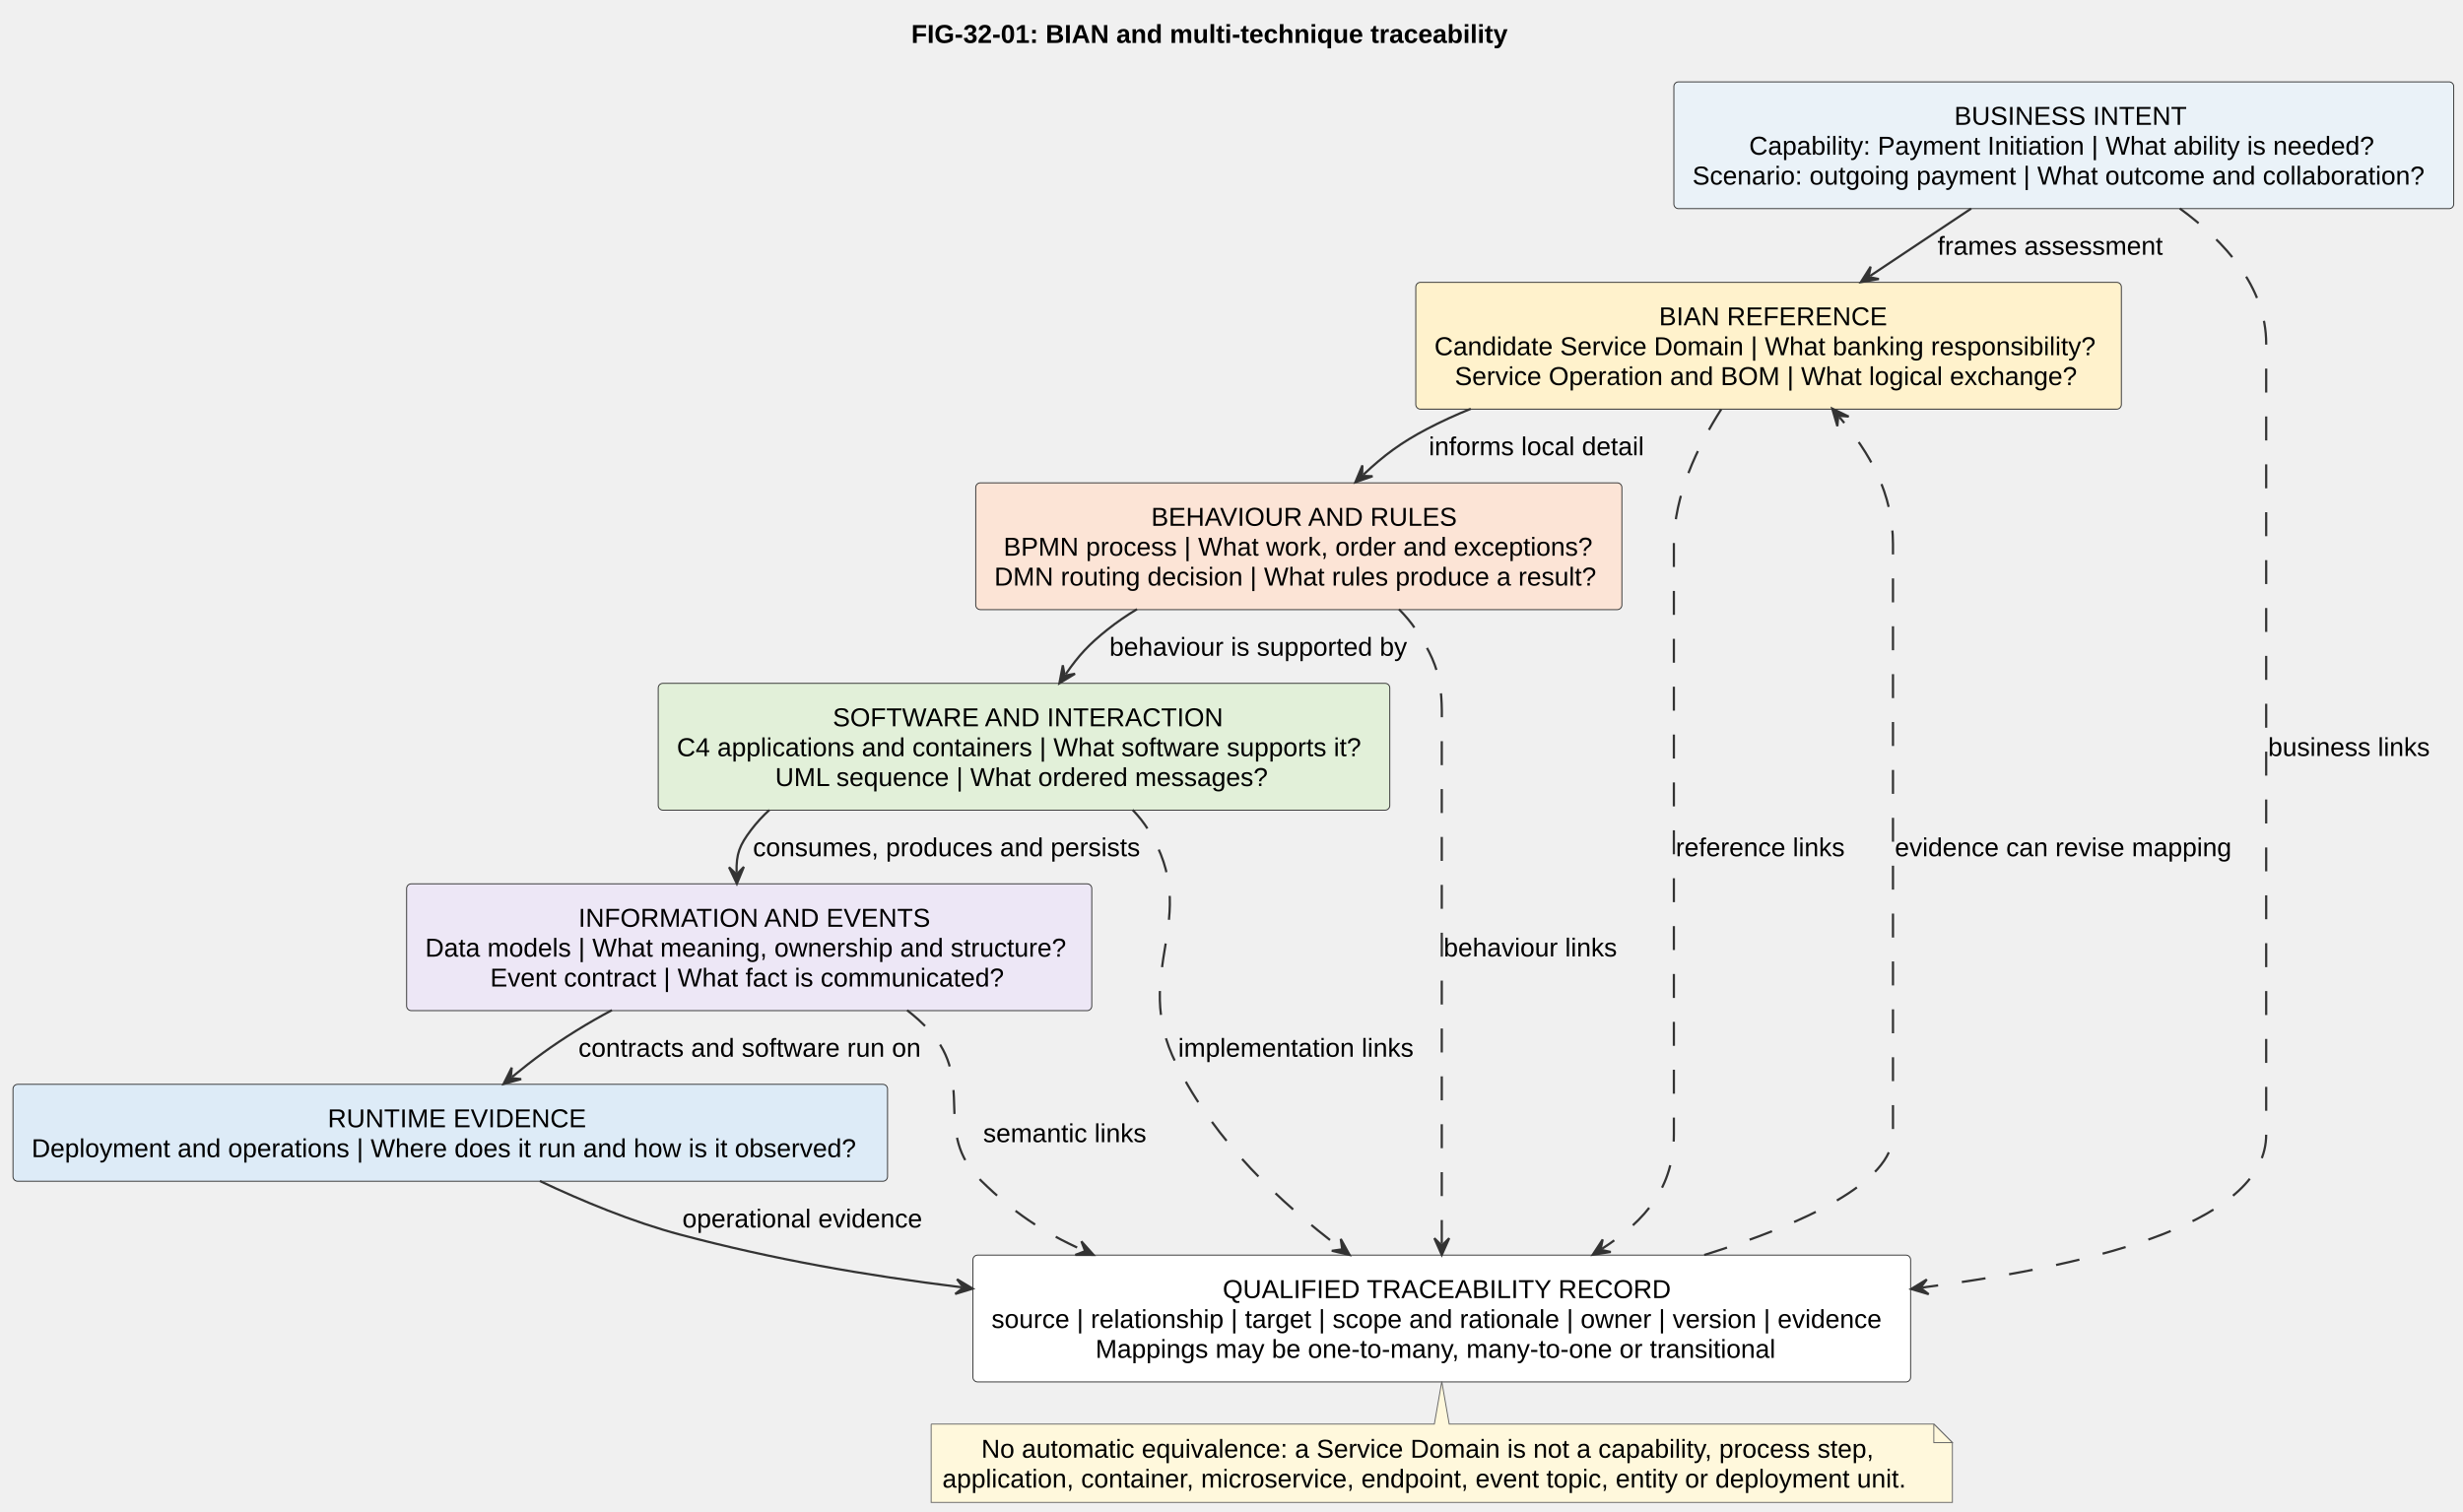
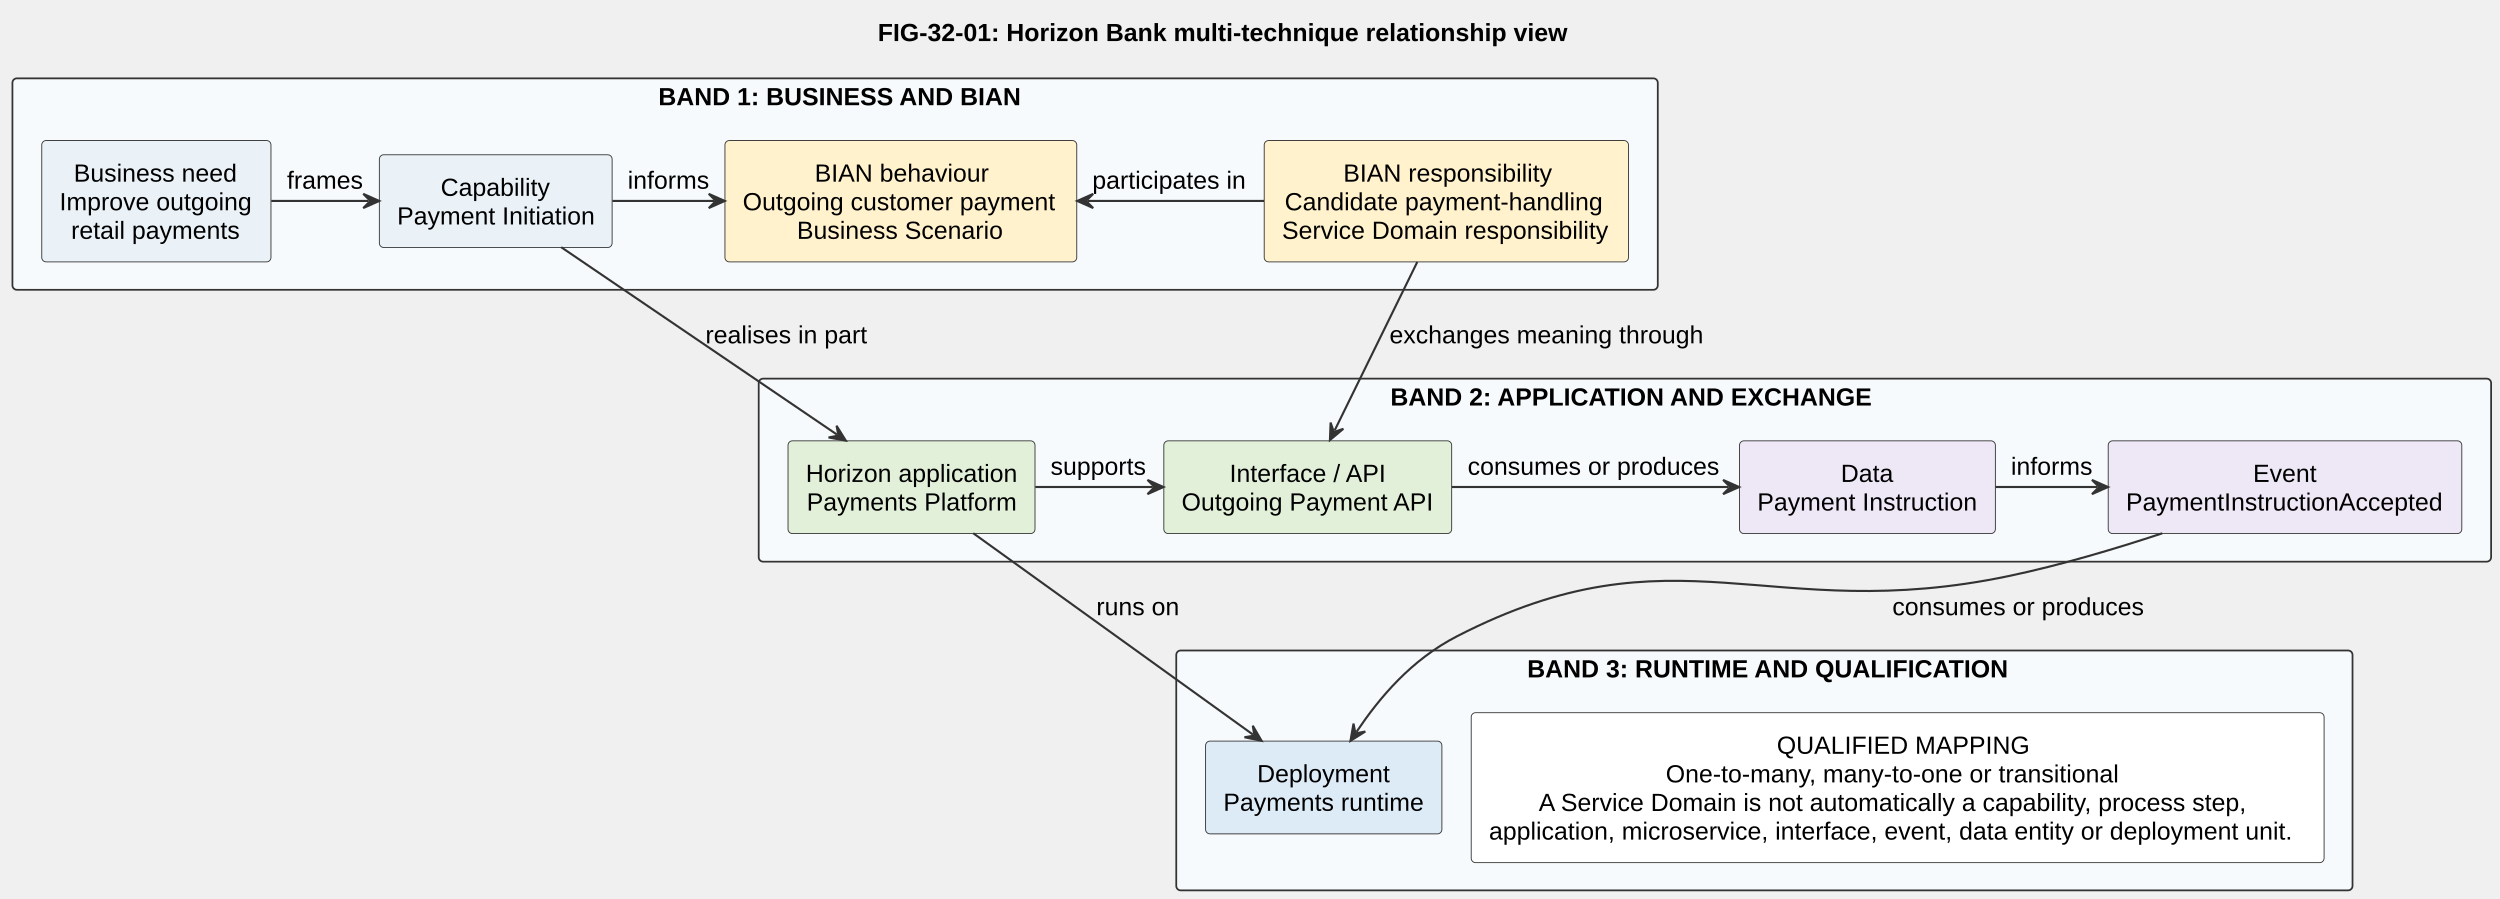
- <svg xmlns="http://www.w3.org/2000/svg" contentStyleType="text/css" height="442.91px" preserveAspectRatio="none" style="width:720px;height:442px;background:#FFFFFF;" version="1.1" viewBox="0 0 720 442" width="720.271px" zoomAndPan="magnify">
+ <svg xmlns="http://www.w3.org/2000/svg" contentStyleType="text/css" height="266.652px" preserveAspectRatio="none" style="width:740px;height:266px;background:#FFFFFF;" version="1.1" viewBox="0 0 740 266" width="740.526px" zoomAndPan="magnify">
  <defs />
  <g>
-     <text fill="#000000" font-family="Arial" font-size="7.599" font-weight="bold" lengthAdjust="spacing" textLength="180.203" x="266.37" y="12.556">FIG-32-01: BIAN and multi-technique traceability</text>
-     <g id="elem_INTENT">
-       <rect fill="#EAF2F8" height="37.07" rx="1.357" ry="1.357" style="stroke:#333333;stroke-width:0.271;" width="227.968" x="489.318" y="23.936" />
-       <text fill="#000000" font-family="Arial" font-size="7.599" lengthAdjust="spacing" textLength="64.048" x="571.278" y="36.492">BUSINESS INTENT</text>
-       <text fill="#000000" font-family="Arial" font-size="7.599" lengthAdjust="spacing" textLength="184.003" x="511.3" y="45.23">Capability: Payment Initiation | What ability is needed?</text>
-       <text fill="#000000" font-family="Arial" font-size="7.599" lengthAdjust="spacing" textLength="217.113" x="494.746" y="53.968">Scenario: outgoing payment | What outcome and collaboration?</text>
+     <text fill="#000000" font-family="Arial" font-size="7.363" font-weight="bold" lengthAdjust="spacing" textLength="213.532" x="259.815" y="12.166">FIG-32-01: Horizon Bank multi-technique relationship view</text>
+     <g id="cluster_BAND 1: BUSINESS AND BIAN">
+       <rect fill="#F7FAFC" height="62.587" rx="1.315" ry="1.315" style="stroke:#333333;stroke-width:0.526;" width="487.022" x="3.682" y="23.193" />
+       <text fill="#000000" font-family="Arial" font-size="7.363" font-weight="bold" lengthAdjust="spacing" textLength="104.662" x="194.861" y="31.152">BAND 1: BUSINESS AND BIAN</text>
    </g>
-     <g id="elem_BIAN">
-       <rect fill="#FFF2CC" height="37.07" rx="1.357" ry="1.357" style="stroke:#333333;stroke-width:0.271;" width="206.257" x="413.871" y="82.556" />
-       <text fill="#000000" font-family="Arial" font-size="7.599" lengthAdjust="spacing" textLength="64.048" x="484.976" y="95.112">BIAN REFERENCE</text>
-       <text fill="#000000" font-family="Arial" font-size="7.599" lengthAdjust="spacing" textLength="195.401" x="419.299" y="103.85">Candidate Service Domain | What banking responsibility?</text>
-       <text fill="#000000" font-family="Arial" font-size="7.599" lengthAdjust="spacing" textLength="183.46" x="425.269" y="112.588">Service Operation and BOM | What logical exchange?</text>
+     <g id="cluster_BAND 2: APPLICATION AND EXCHANGE">
+       <rect fill="#F7FAFC" height="54.172" rx="1.315" ry="1.315" style="stroke:#333333;stroke-width:0.526;" width="512.793" x="224.577" y="112.078" />
+       <text fill="#000000" font-family="Arial" font-size="7.363" font-weight="bold" lengthAdjust="spacing" textLength="138.849" x="411.549" y="120.036">BAND 2: APPLICATION AND EXCHANGE</text>
    </g>
-     <g id="elem_BEHAV">
-       <rect fill="#FCE4D6" height="37.07" rx="1.357" ry="1.357" style="stroke:#333333;stroke-width:0.271;" width="188.888" x="285.232" y="141.177" />
-       <text fill="#000000" font-family="Arial" font-size="7.599" lengthAdjust="spacing" textLength="86.302" x="336.525" y="153.732">BEHAVIOUR AND RULES</text>
-       <text fill="#000000" font-family="Arial" font-size="7.599" lengthAdjust="spacing" textLength="172.605" x="293.373" y="162.47">BPMN process | What work, order and exceptions?</text>
-       <text fill="#000000" font-family="Arial" font-size="7.599" lengthAdjust="spacing" textLength="178.032" x="290.66" y="171.208">DMN routing decision | What rules produce a result?</text>
+     <g id="cluster_BAND 3: RUNTIME AND QUALIFICATION">
+       <rect fill="#F7FAFC" height="71.002" rx="1.315" ry="1.315" style="stroke:#333333;stroke-width:0.526;" width="348.173" x="348.173" y="192.547" />
+       <text fill="#000000" font-family="Arial" font-size="7.363" font-weight="bold" lengthAdjust="spacing" textLength="140.426" x="452.047" y="200.505">BAND 3: RUNTIME AND QUALIFICATION</text>
    </g>
-     <g id="elem_SOFTWARE">
-       <rect fill="#E2F0D9" height="37.07" rx="1.357" ry="1.357" style="stroke:#333333;stroke-width:0.271;" width="213.856" x="192.416" y="199.797" />
-       <text fill="#000000" font-family="Arial" font-size="7.599" lengthAdjust="spacing" textLength="111.813" x="243.438" y="212.353">SOFTWARE AND INTERACTION</text>
-       <text fill="#000000" font-family="Arial" font-size="7.599" lengthAdjust="spacing" textLength="203" x="197.844" y="221.091">C4 applications and containers | What software supports it?</text>
-       <text fill="#000000" font-family="Arial" font-size="7.599" lengthAdjust="spacing" textLength="145.465" x="226.611" y="229.829">UML sequence | What ordered messages?</text>
+     <g id="elem_NEED">
+       <rect fill="#EAF2F8" height="35.92" rx="1.315" ry="1.315" style="stroke:#333333;stroke-width:0.263;" width="67.847" x="12.36" y="41.601" />
+       <text fill="#000000" font-family="Arial" font-size="7.363" lengthAdjust="spacing" textLength="48.913" x="21.827" y="53.767">Business need</text>
+       <text fill="#000000" font-family="Arial" font-size="7.363" lengthAdjust="spacing" textLength="57.328" x="17.619" y="62.234">Improve outgoing</text>
+       <text fill="#000000" font-family="Arial" font-size="7.363" lengthAdjust="spacing" textLength="50.49" x="21.038" y="70.701">retail payments</text>
    </g>
-     <g id="elem_INFO">
-       <rect fill="#EDE7F6" height="37.07" rx="1.357" ry="1.357" style="stroke:#333333;stroke-width:0.271;" width="200.286" x="118.869" y="258.418" />
-       <text fill="#000000" font-family="Arial" font-size="7.599" lengthAdjust="spacing" textLength="99.872" x="169.077" y="270.973">INFORMATION AND EVENTS</text>
-       <text fill="#000000" font-family="Arial" font-size="7.599" lengthAdjust="spacing" textLength="189.431" x="124.297" y="279.711">Data models | What meaning, ownership and structure?</text>
-       <text fill="#000000" font-family="Arial" font-size="7.599" lengthAdjust="spacing" textLength="151.436" x="143.294" y="288.449">Event contract | What fact is communicated?</text>
+     <g id="elem_CAP">
+       <rect fill="#EAF2F8" height="27.453" rx="1.315" ry="1.315" style="stroke:#333333;stroke-width:0.263;" width="68.898" x="112.289" y="45.809" />
+       <text fill="#000000" font-family="Arial" font-size="7.363" lengthAdjust="spacing" textLength="32.608" x="130.434" y="57.975">Capability</text>
+       <text fill="#000000" font-family="Arial" font-size="7.363" lengthAdjust="spacing" textLength="58.38" x="117.548" y="66.442">Payment Initiation</text>
    </g>
-     <g id="elem_RUNTIME">
-       <rect fill="#DDEBF7" height="28.332" rx="1.357" ry="1.357" style="stroke:#333333;stroke-width:0.271;" width="255.65" x="3.8" y="317.038" />
-       <text fill="#000000" font-family="Arial" font-size="7.599" lengthAdjust="spacing" textLength="71.647" x="95.801" y="329.594">RUNTIME EVIDENCE</text>
-       <text fill="#000000" font-family="Arial" font-size="7.599" lengthAdjust="spacing" textLength="244.795" x="9.227" y="338.332">Deployment and operations | Where does it run and how is it observed?</text>
+     <g id="elem_SCEN">
+       <rect fill="#FFF2CC" height="35.92" rx="1.315" ry="1.315" style="stroke:#333333;stroke-width:0.263;" width="104.136" x="214.584" y="41.601" />
+       <text fill="#000000" font-family="Arial" font-size="7.363" lengthAdjust="spacing" textLength="51.016" x="241.144" y="53.767">BIAN behaviour</text>
+       <text fill="#000000" font-family="Arial" font-size="7.363" lengthAdjust="spacing" textLength="93.618" x="219.844" y="62.234">Outgoing customer payment</text>
+       <text fill="#000000" font-family="Arial" font-size="7.363" lengthAdjust="spacing" textLength="61.535" x="235.885" y="70.701">Business Scenario</text>
    </g>
-     <g id="elem_TRACE">
-       <rect fill="#FFFFFF" height="37.07" rx="1.357" ry="1.357" style="stroke:#333333;stroke-width:0.271;" width="274.105" x="284.418" y="366.974" />
-       <text fill="#000000" font-family="Arial" font-size="7.599" lengthAdjust="spacing" textLength="128.096" x="357.422" y="379.529">QUALIFIED TRACEABILITY RECORD</text>
-       <text fill="#000000" font-family="Arial" font-size="7.599" lengthAdjust="spacing" textLength="263.249" x="289.846" y="388.268">source | relationship | target | scope and rationale | owner | version | evidence</text>
-       <text fill="#000000" font-family="Arial" font-size="7.599" lengthAdjust="spacing" textLength="202.458" x="320.241" y="397.006">Mappings may be one-to-many, many-to-one or transitional</text>
+     <g id="elem_SD">
+       <rect fill="#FFF2CC" height="35.92" rx="1.315" ry="1.315" style="stroke:#333333;stroke-width:0.263;" width="107.818" x="374.207" y="41.601" />
+       <text fill="#000000" font-family="Arial" font-size="7.363" lengthAdjust="spacing" textLength="61.009" x="397.612" y="53.767">BIAN responsibility</text>
+       <text fill="#000000" font-family="Arial" font-size="7.363" lengthAdjust="spacing" textLength="95.721" x="380.256" y="62.234">Candidate payment-handling</text>
+       <text fill="#000000" font-family="Arial" font-size="7.363" lengthAdjust="spacing" textLength="97.299" x="379.467" y="70.701">Service Domain responsibility</text>
    </g>
-     <g id="elem_GMN21">
-       <path d="M272.205,416.367 L272.205,439.271 A0,0 0 0 0 272.205,439.271 L570.735,439.271 A0,0 0 0 0 570.735,439.271 L570.735,421.795 L565.307,416.367 L423.641,416.367 L421.47,403.943 L419.299,416.367 L272.205,416.367 A0,0 0 0 0 272.205,416.367 " fill="#FFF8DC" style="stroke:#666666;stroke-width:0.271;" />
-       <path d="M565.307,416.367 L565.307,421.795 L570.735,421.795 L565.307,416.367 " fill="#FFF8DC" style="stroke:#666666;stroke-width:0.271;" />
-       <text fill="#000000" font-family="Arial" font-size="7.599" lengthAdjust="spacing" textLength="264.335" x="286.86" y="426.209">No automatic equivalence: a Service Domain is not a capability, process step,</text>
-       <text fill="#000000" font-family="Arial" font-size="7.599" lengthAdjust="spacing" textLength="287.132" x="275.462" y="434.947">application, container, microservice, endpoint, event topic, entity or deployment unit.</text>
+     <g id="elem_APP">
+       <rect fill="#E2F0D9" height="27.453" rx="1.315" ry="1.315" style="stroke:#333333;stroke-width:0.263;" width="73.106" x="233.255" y="130.485" />
+       <text fill="#000000" font-family="Arial" font-size="7.363" lengthAdjust="spacing" textLength="62.587" x="238.515" y="142.651">Horizon application</text>
+       <text fill="#000000" font-family="Arial" font-size="7.363" lengthAdjust="spacing" textLength="62.061" x="238.778" y="151.118">Payments Platform</text>
    </g>
-     <g id="link_INTENT_BIAN">
-       <path d="M576.233,60.981 C565.948,67.836 556.955,73.829 546.685,80.679 " fill="none" id="INTENT-to-BIAN" style="stroke:#333333;stroke-width:0.651;" />
-       <polygon fill="#333333" points="543.976,82.486,549.245,81.581,546.234,80.98,546.835,77.969,543.976,82.486" style="stroke:#333333;stroke-width:0.651;" />
-       <text fill="#000000" font-family="Arial" font-size="7.599" lengthAdjust="spacing" textLength="66.219" x="566.393" y="74.486">frames assessment</text>
+     <g id="elem_API">
+       <rect fill="#E2F0D9" height="27.453" rx="1.315" ry="1.315" style="stroke:#333333;stroke-width:0.263;" width="85.203" x="344.492" y="130.485" />
+       <text fill="#000000" font-family="Arial" font-size="7.363" lengthAdjust="spacing" textLength="46.283" x="363.952" y="142.651">Interface / API</text>
+       <text fill="#000000" font-family="Arial" font-size="7.363" lengthAdjust="spacing" textLength="74.684" x="349.751" y="151.118">Outgoing Payment API</text>
    </g>
-     <g id="link_BIAN_BEHAV">
-       <path d="M429.948,119.531 C425.53,121.316 421.231,123.281 417.128,125.436 C409.545,129.42 404.649,133.05 398.57,138.771 " fill="none" id="BIAN-to-BEHAV" style="stroke:#333333;stroke-width:0.651;" />
-       <polygon fill="#333333" points="396.198,141.003,401.243,139.236,398.175,139.143,398.268,136.074,396.198,141.003" style="stroke:#333333;stroke-width:0.651;" />
-       <text fill="#000000" font-family="Arial" font-size="7.599" lengthAdjust="spacing" textLength="63.505" x="417.671" y="133.107">informs local detail</text>
+     <g id="elem_DATA">
+       <rect fill="#EDE7F6" height="27.453" rx="1.315" ry="1.315" style="stroke:#333333;stroke-width:0.263;" width="75.736" x="514.897" y="130.485" />
+       <text fill="#000000" font-family="Arial" font-size="7.363" lengthAdjust="spacing" textLength="15.778" x="544.876" y="142.651">Data</text>
+       <text fill="#000000" font-family="Arial" font-size="7.363" lengthAdjust="spacing" textLength="65.217" x="520.156" y="151.118">Payment Instruction</text>
    </g>
-     <g id="link_BEHAV_SOFTWARE">
-       <path d="M332.378,178.108 C329.354,179.937 326.451,181.918 323.769,184.057 C318.352,188.377 315.423,191.516 311.547,197.095 " fill="none" id="BEHAV-to-SOFTWARE" style="stroke:#333333;stroke-width:0.651;" />
-       <polygon fill="#333333" points="309.69,199.77,314.26,196.996,311.238,197.541,310.693,194.519,309.69,199.77" style="stroke:#333333;stroke-width:0.651;" />
-       <text fill="#000000" font-family="Arial" font-size="7.599" lengthAdjust="spacing" textLength="89.016" x="324.312" y="191.727">behaviour is supported by</text>
+     <g id="elem_EVENT">
+       <rect fill="#EDE7F6" height="27.453" rx="1.315" ry="1.315" style="stroke:#333333;stroke-width:0.263;" width="104.662" x="624.03" y="130.485" />
+       <text fill="#000000" font-family="Arial" font-size="7.363" lengthAdjust="spacing" textLength="18.934" x="666.894" y="142.651">Event</text>
+       <text fill="#000000" font-family="Arial" font-size="7.363" lengthAdjust="spacing" textLength="94.144" x="629.289" y="151.118">PaymentInstructionAccepted</text>
    </g>
-     <g id="link_SOFTWARE_INFO">
-       <path d="M224.912,236.815 C222.969,238.595 221.167,240.544 219.555,242.677 C216.206,247.101 215.184,249.62 215.325,255.135 " fill="none" id="SOFTWARE-to-INFO" style="stroke:#333333;stroke-width:0.651;" />
-       <polygon fill="#333333" points="215.408,258.39,217.454,253.452,215.339,255.678,213.113,253.563,215.408,258.39" style="stroke:#333333;stroke-width:0.651;" />
-       <text fill="#000000" font-family="Arial" font-size="7.599" lengthAdjust="spacing" textLength="115.07" x="220.098" y="250.347">consumes, produces and persists</text>
+     <g id="elem_RUN">
+       <rect fill="#DDEBF7" height="27.453" rx="1.315" ry="1.315" style="stroke:#333333;stroke-width:0.263;" width="69.95" x="356.851" y="219.37" />
+       <text fill="#000000" font-family="Arial" font-size="7.363" lengthAdjust="spacing" textLength="39.446" x="372.104" y="231.536">Deployment</text>
+       <text fill="#000000" font-family="Arial" font-size="7.363" lengthAdjust="spacing" textLength="59.431" x="362.111" y="240.002">Payments runtime</text>
    </g>
-     <g id="link_INFO_RUNTIME">
-       <path d="M178.879,295.354 C175.324,297.259 171.828,299.251 168.534,301.297 C161.168,305.878 156.09,309.624 149.718,314.862 " fill="none" id="INFO-to-RUNTIME" style="stroke:#333333;stroke-width:0.651;" />
-       <polygon fill="#333333" points="147.202,316.93,152.355,315.505,149.299,315.206,149.597,312.15,147.202,316.93" style="stroke:#333333;stroke-width:0.651;" />
-       <text fill="#000000" font-family="Arial" font-size="7.599" lengthAdjust="spacing" textLength="102.043" x="169.077" y="308.968">contracts and software run on</text>
+     <g id="elem_NOTE">
+       <rect fill="#FFFFFF" height="44.387" rx="1.315" ry="1.315" style="stroke:#333333;stroke-width:0.263;" width="252.452" x="435.48" y="210.954" />
+       <text fill="#000000" font-family="Arial" font-size="7.363" lengthAdjust="spacing" textLength="71.528" x="525.942" y="223.12">QUALIFIED MAPPING</text>
+       <text fill="#000000" font-family="Arial" font-size="7.363" lengthAdjust="spacing" textLength="137.271" x="493.07" y="231.587">One-to-many, many-to-one or transitional</text>
+       <text fill="#000000" font-family="Arial" font-size="7.363" lengthAdjust="spacing" textLength="212.481" x="455.466" y="240.054">A Service Domain is not automatically a capability, process step,</text>
+       <text fill="#000000" font-family="Arial" font-size="7.363" lengthAdjust="spacing" textLength="241.933" x="440.739" y="248.521">application, microservice, interface, event, data entity or deployment unit.</text>
    </g>
-     <g id="link_INTENT_TRACE">
-       <path d="M637.204,60.948 C650.421,70.594 662.465,83.919 662.465,100.468 C662.465,100.468 662.465,100.468 662.465,331.693 C662.465,356.569 616.106,369.403 561.915,376.459 " fill="none" id="INTENT-to-TRACE" style="stroke:#333333;stroke-width:0.651;stroke-dasharray:7.0,7.0;" />
-       <polygon fill="#333333" points="558.685,376.88,563.81,378.402,561.376,376.529,563.249,374.096,558.685,376.88" style="stroke:#333333;stroke-width:0.651;" />
-       <text fill="#000000" font-family="Arial" font-size="7.599" lengthAdjust="spacing" textLength="47.765" x="663.008" y="221.037">business links</text>
+     <g id="link_NEED_CAP">
+       <path d="M80.29,59.483 C90.594,59.483 98.761,59.483 109.096,59.483 " fill="none" id="NEED-to-CAP" style="stroke:#333333;stroke-width:0.631;" />
+       <polygon fill="#333333" points="112.252,59.483,107.518,57.38,109.622,59.483,107.518,61.587,112.252,59.483" style="stroke:#333333;stroke-width:0.631;" />
+       <text fill="#000000" font-family="Arial" font-size="7.363" lengthAdjust="spacing" textLength="22.616" x="84.94" y="55.871">frames</text>
    </g>
-     <g id="link_BIAN_TRACE">
-       <path d="M503.159,119.677 C496.238,130.517 489.318,144.9 489.318,159.089 C489.318,159.089 489.318,159.089 489.318,331.693 C489.318,346.962 481.285,356.741 468.324,365.105 " fill="none" id="BIAN-to-TRACE" style="stroke:#333333;stroke-width:0.651;stroke-dasharray:7.0,7.0;" />
-       <polygon fill="#333333" points="465.587,366.871,470.869,366.046,467.868,365.399,468.515,362.398,465.587,366.871" style="stroke:#333333;stroke-width:0.651;" />
-       <text fill="#000000" font-family="Arial" font-size="7.599" lengthAdjust="spacing" textLength="50.479" x="489.861" y="250.347">reference links</text>
+     <g id="link_CAP_SCEN">
+       <path d="M181.261,59.483 C191.637,59.483 200.11,59.483 211.365,59.483 " fill="none" id="CAP-to-SCEN" style="stroke:#333333;stroke-width:0.631;" />
+       <polygon fill="#333333" points="214.521,59.483,209.788,57.38,211.891,59.483,209.788,61.587,214.521,59.483" style="stroke:#333333;stroke-width:0.631;" />
+       <text fill="#000000" font-family="Arial" font-size="7.363" lengthAdjust="spacing" textLength="24.193" x="185.789" y="55.871">informs</text>
    </g>
-     <g id="link_TRACE_BIAN">
-       <path d="M498.192,366.936 C527.209,357.855 553.366,345.767 553.366,331.693 C553.366,159.089 553.366,159.089 553.366,159.089 C553.366,144.2 546.663,132.512 537.717,121.961 " fill="none" id="TRACE-to-BIAN" style="stroke:#333333;stroke-width:0.651;stroke-dasharray:7.0,7.0;" />
-       <polygon fill="#333333" points="535.612,119.476,537.114,124.607,537.366,121.546,540.427,121.799,535.612,119.476" style="stroke:#333333;stroke-width:0.651;" />
-       <text fill="#000000" font-family="Arial" font-size="7.599" lengthAdjust="spacing" textLength="99.872" x="553.909" y="250.347">evidence can revise mapping</text>
+     <g id="link_SCEN_SD">
+       <path d="M322.008,59.483 C339.7,59.483 356.331,59.483 374.155,59.483 " fill="none" id="SCEN-backto-SD" style="stroke:#333333;stroke-width:0.631;" />
+       <polygon fill="#333333" points="318.852,59.483,323.586,61.587,321.482,59.483,323.586,57.38,318.852,59.483" style="stroke:#333333;stroke-width:0.631;" />
+       <text fill="#000000" font-family="Arial" font-size="7.363" lengthAdjust="spacing" textLength="46.283" x="323.323" y="55.871">participates in</text>
    </g>
-     <g id="link_BEHAV_TRACE">
-       <path d="M408.97,178.135 C410.793,179.98 412.46,181.951 413.871,184.057 C422.42,196.785 421.47,202.375 421.47,217.709 C421.47,217.709 421.47,217.709 421.47,331.693 C421.47,343.423 421.47,353.35 421.47,363.658 " fill="none" id="BEHAV-to-TRACE" style="stroke:#333333;stroke-width:0.651;stroke-dasharray:7.0,7.0;" />
-       <polygon fill="#333333" points="421.47,366.914,423.641,362.029,421.47,364.2,419.299,362.029,421.47,366.914" style="stroke:#333333;stroke-width:0.651;" />
-       <text fill="#000000" font-family="Arial" font-size="7.599" lengthAdjust="spacing" textLength="51.564" x="422.013" y="279.658">behaviour links</text>
+     <g id="link_APP_API">
+       <path d="M306.435,144.16 C318.468,144.16 328.787,144.16 341.231,144.16 " fill="none" id="APP-to-API" style="stroke:#333333;stroke-width:0.631;" />
+       <polygon fill="#333333" points="344.387,144.16,339.653,142.056,341.757,144.16,339.653,146.264,344.387,144.16" style="stroke:#333333;stroke-width:0.631;" />
+       <text fill="#000000" font-family="Arial" font-size="7.363" lengthAdjust="spacing" textLength="28.927" x="310.963" y="140.548">supports</text>
    </g>
-     <g id="link_SOFTWARE_TRACE">
-       <path d="M331.07,236.766 C332.823,238.59 334.397,240.555 335.711,242.677 C351.815,268.709 330.142,283.7 343.852,311.067 C355.348,334.011 374.408,351.706 391.929,364.955 " fill="none" id="SOFTWARE-to-TRACE" style="stroke:#333333;stroke-width:0.651;stroke-dasharray:7.0,7.0;" />
-       <polygon fill="#333333" points="394.526,366.92,391.94,362.241,392.362,365.283,389.32,365.705,394.526,366.92" style="stroke:#333333;stroke-width:0.651;" />
-       <text fill="#000000" font-family="Arial" font-size="7.599" lengthAdjust="spacing" textLength="68.933" x="344.395" y="308.968">implementation links</text>
+     <g id="link_API_DATA">
+       <path d="M429.757,144.16 C456.028,144.16 486.254,144.16 511.61,144.16 " fill="none" id="API-to-DATA" style="stroke:#333333;stroke-width:0.631;" />
+       <polygon fill="#333333" points="514.765,144.16,510.032,142.056,512.136,144.16,510.032,146.264,514.765,144.16" style="stroke:#333333;stroke-width:0.631;" />
+       <text fill="#000000" font-family="Arial" font-size="7.363" lengthAdjust="spacing" textLength="75.736" x="434.428" y="140.548">consumes or produces</text>
    </g>
-     <g id="link_INFO_TRACE">
-       <path d="M265.165,295.37 C267.51,297.178 269.703,299.148 271.662,301.297 C285.585,316.582 272.086,330.798 286.86,345.263 C296.218,354.425 304.607,360.152 316.717,365.591 " fill="none" id="INFO-to-TRACE" style="stroke:#333333;stroke-width:0.651;stroke-dasharray:7.0,7.0;" />
-       <polygon fill="#333333" points="319.688,366.925,316.121,362.943,317.212,365.813,314.342,366.904,319.688,366.925" style="stroke:#333333;stroke-width:0.651;" />
-       <text fill="#000000" font-family="Arial" font-size="7.599" lengthAdjust="spacing" textLength="47.765" x="287.403" y="333.936">semantic links</text>
+     <g id="link_DATA_EVENT">
+       <path d="M590.685,144.16 C601.188,144.16 609.624,144.16 620.795,144.16 " fill="none" id="DATA-to-EVENT" style="stroke:#333333;stroke-width:0.631;" />
+       <polygon fill="#333333" points="623.951,144.16,619.217,142.056,621.321,144.16,619.217,146.264,623.951,144.16" style="stroke:#333333;stroke-width:0.631;" />
+       <text fill="#000000" font-family="Arial" font-size="7.363" lengthAdjust="spacing" textLength="24.193" x="595.235" y="140.548">informs</text>
    </g>
-     <g id="link_RUNTIME_TRACE">
-       <path d="M157.814,345.312 C169.999,351.065 184.882,357.285 198.929,361.003 C226.161,368.212 252.586,372.855 281.11,376.377 " fill="none" id="RUNTIME-to-TRACE" style="stroke:#333333;stroke-width:0.651;" />
-       <polygon fill="#333333" points="284.342,376.777,279.76,374.023,281.648,376.444,279.227,378.333,284.342,376.777" style="stroke:#333333;stroke-width:0.651;" />
-       <text fill="#000000" font-family="Arial" font-size="7.599" lengthAdjust="spacing" textLength="71.647" x="199.472" y="358.904">operational evidence</text>
+     <g id="link_CAP_APP">
+       <path d="M166.103,73.168 C189.118,88.805 224.686,112.976 247.743,128.639 " fill="none" id="CAP-to-APP" style="stroke:#333333;stroke-width:0.631;" />
+       <polygon fill="#333333" points="250.353,130.412,247.62,126.012,248.178,128.934,245.256,129.492,250.353,130.412" style="stroke:#333333;stroke-width:0.631;" />
+       <text fill="#000000" font-family="Arial" font-size="7.363" lengthAdjust="spacing" textLength="48.913" x="208.799" y="101.628">realises in part</text>
+     </g>
+     <g id="link_SD_API">
+       <path d="M419.517,77.539 C411.812,93.249 402.062,113.12 395.052,127.415 " fill="none" id="SD-to-API" style="stroke:#333333;stroke-width:0.631;" />
+       <polygon fill="#333333" points="393.662,130.249,397.635,126.925,394.82,127.888,393.858,125.073,393.662,130.249" style="stroke:#333333;stroke-width:0.631;" />
+       <text fill="#000000" font-family="Arial" font-size="7.363" lengthAdjust="spacing" textLength="94.144" x="411.286" y="101.628">exchanges meaning through</text>
+     </g>
+     <g id="link_APP_RUN">
+       <path d="M288.074,157.834 C311.079,174.391 347.811,200.832 370.873,217.436 " fill="none" id="APP-to-RUN" style="stroke:#333333;stroke-width:0.631;" />
+       <polygon fill="#333333" points="373.434,219.28,370.822,214.807,371.3,217.744,368.364,218.222,373.434,219.28" style="stroke:#333333;stroke-width:0.631;" />
+       <text fill="#000000" font-family="Arial" font-size="7.363" lengthAdjust="spacing" textLength="25.245" x="324.506" y="182.097">runs on</text>
+     </g>
+     <g id="link_EVENT_RUN">
+       <path d="M640.045,157.855 C626.076,162.473 609.871,167.291 594.84,170.457 C523.28,185.525 496.294,154.868 431.272,188.339 C417.74,195.303 408.436,206.364 401.504,216.662 " fill="none" id="EVENT-to-RUN" style="stroke:#333333;stroke-width:0.631;" />
+       <polygon fill="#333333" points="399.742,219.28,404.13,216.528,401.211,217.099,400.64,214.179,399.742,219.28" style="stroke:#333333;stroke-width:0.631;" />
+       <text fill="#000000" font-family="Arial" font-size="7.363" lengthAdjust="spacing" textLength="75.736" x="560.128" y="182.097">consumes or produces</text>
    </g>
  </g>
</svg>
